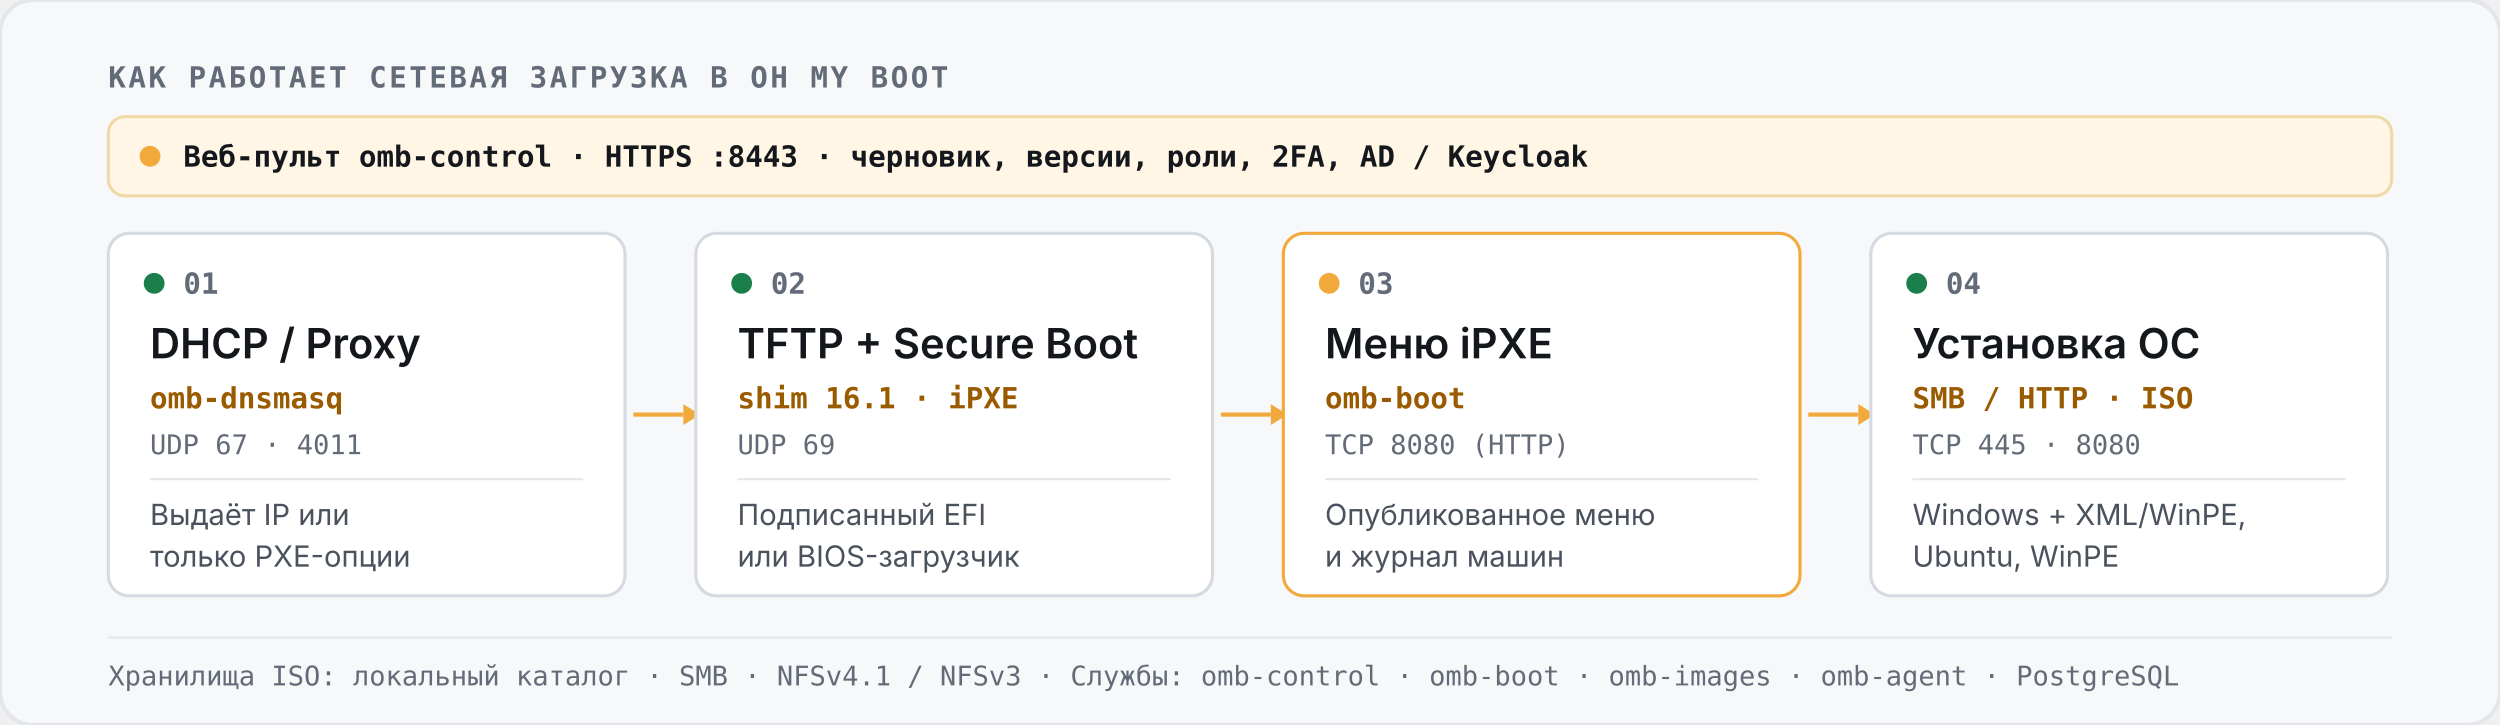
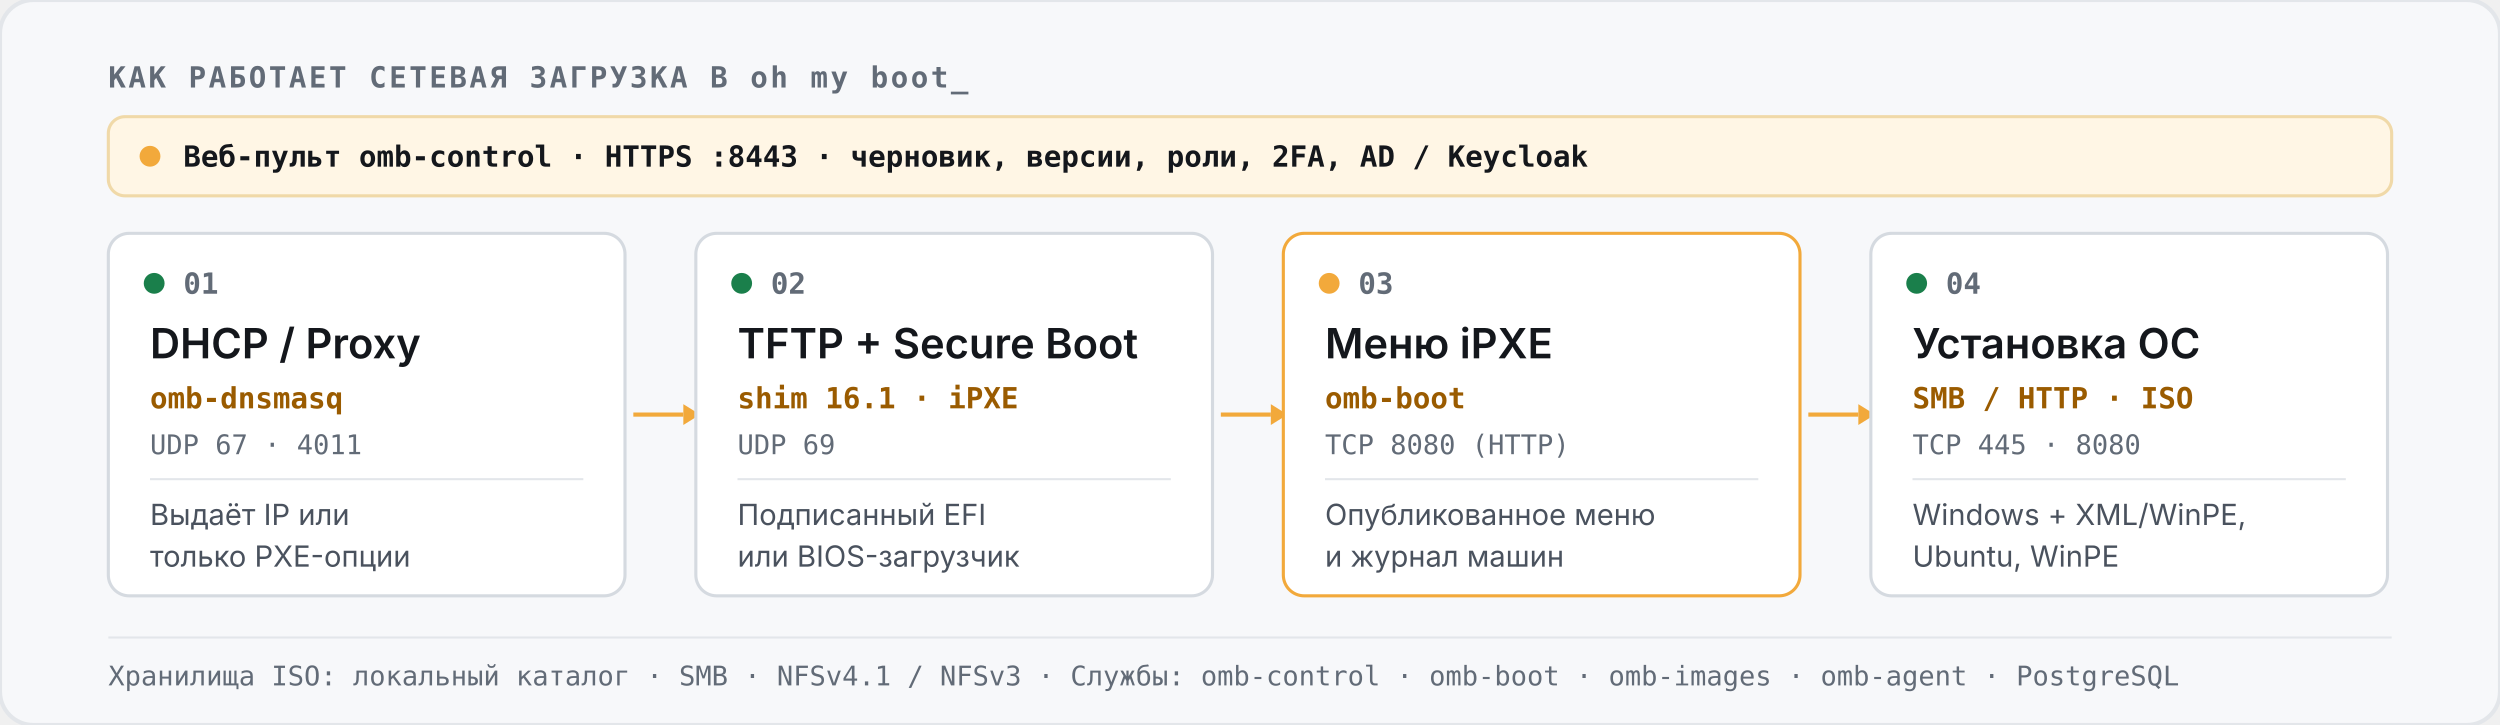
<svg xmlns="http://www.w3.org/2000/svg" width="1200" height="348" viewBox="0 0 1200 348" role="img" aria-labelledby="title desc">
  <rect width="1200" height="348" rx="16" fill="#F7F8FA" stroke="#E3E6EA" stroke-width="2" />
-   <text x="52" y="42" font-family="ui-monospace, SFMono-Regular, Menlo, Consolas, monospace" font-size="14" font-weight="700" letter-spacing="1.2" fill="#626B77">КАК РАБОТАЕТ СЕТЕВАЯ ЗАГРУЗКА В OH MY BOOT</text>
+   <text x="52" y="42" font-family="ui-monospace, SFMono-Regular, Menlo, Consolas, monospace" font-size="14" font-weight="700" letter-spacing="1.2" fill="#626B77">КАК РАБОТАЕТ СЕТЕВАЯ ЗАГРУЗКА В oh my boot_</text>
  <g transform="translate(52 56)">
    <rect width="1096" height="38" rx="8" fill="#FFF6E5" stroke="#F0D9A8" stroke-width="1.5" />
    <circle cx="20" cy="19" r="5" fill="#F2A93B" />
    <text x="36" y="24" font-family="ui-monospace, SFMono-Regular, Menlo, Consolas, monospace" font-size="14" font-weight="600" fill="#14171C">Веб-пульт omb-control · HTTPS :8443 · черновик, версии, роли, 2FA, AD / Keycloak</text>
  </g>
  <g transform="translate(52 112)">
    <rect width="248" height="174" rx="10" fill="#FFFFFF" stroke="#D5DAE0" stroke-width="1.5" />
    <circle cx="22" cy="24" r="5" fill="#1A7F4B" />
    <text x="36" y="29" font-family="ui-monospace, SFMono-Regular, Menlo, Consolas, monospace" font-size="14" font-weight="700" fill="#626B77">01</text>
    <text x="20" y="60" font-family="-apple-system, BlinkMacSystemFont, 'Segoe UI', system-ui, sans-serif" font-size="20" font-weight="600" fill="#14171C">DHCP / Proxy</text>
    <text x="20" y="84" font-family="ui-monospace, SFMono-Regular, Menlo, Consolas, monospace" font-size="14" font-weight="600" fill="#9A5B00">omb-dnsmasq</text>
    <text x="20" y="106" font-family="ui-monospace, SFMono-Regular, Menlo, Consolas, monospace" font-size="13" fill="#626B77">UDP 67 · 4011</text>
    <line x1="20" y1="118" x2="228" y2="118" stroke="#E3E6EA" stroke-width="1" />
    <text x="20" y="140" font-family="-apple-system, BlinkMacSystemFont, 'Segoe UI', system-ui, sans-serif" font-size="14" fill="#4A525E">Выдаёт IP или</text>
    <text x="20" y="160" font-family="-apple-system, BlinkMacSystemFont, 'Segoe UI', system-ui, sans-serif" font-size="14" fill="#4A525E">только PXE-опции</text>
  </g>
  <line x1="304" y1="199" x2="328" y2="199" stroke="#F2A93B" stroke-width="2" />
  <polygon points="328,194 336,199 328,204" fill="#F2A93B" />
  <g transform="translate(334 112)">
    <rect width="248" height="174" rx="10" fill="#FFFFFF" stroke="#D5DAE0" stroke-width="1.5" />
    <circle cx="22" cy="24" r="5" fill="#1A7F4B" />
    <text x="36" y="29" font-family="ui-monospace, SFMono-Regular, Menlo, Consolas, monospace" font-size="14" font-weight="700" fill="#626B77">02</text>
    <text x="20" y="60" font-family="-apple-system, BlinkMacSystemFont, 'Segoe UI', system-ui, sans-serif" font-size="20" font-weight="600" fill="#14171C">TFTP + Secure Boot</text>
    <text x="20" y="84" font-family="ui-monospace, SFMono-Regular, Menlo, Consolas, monospace" font-size="14" font-weight="600" fill="#9A5B00">shim 16.1 · iPXE</text>
    <text x="20" y="106" font-family="ui-monospace, SFMono-Regular, Menlo, Consolas, monospace" font-size="13" fill="#626B77">UDP 69</text>
    <line x1="20" y1="118" x2="228" y2="118" stroke="#E3E6EA" stroke-width="1" />
    <text x="20" y="140" font-family="-apple-system, BlinkMacSystemFont, 'Segoe UI', system-ui, sans-serif" font-size="14" fill="#4A525E">Подписанный EFI</text>
    <text x="20" y="160" font-family="-apple-system, BlinkMacSystemFont, 'Segoe UI', system-ui, sans-serif" font-size="14" fill="#4A525E">или BIOS-загрузчик</text>
  </g>
  <line x1="586" y1="199" x2="610" y2="199" stroke="#F2A93B" stroke-width="2" />
  <polygon points="610,194 618,199 610,204" fill="#F2A93B" />
  <g transform="translate(616 112)">
    <rect width="248" height="174" rx="10" fill="#FFFFFF" stroke="#F2A93B" stroke-width="1.5" />
    <circle cx="22" cy="24" r="5" fill="#F2A93B" />
    <text x="36" y="29" font-family="ui-monospace, SFMono-Regular, Menlo, Consolas, monospace" font-size="14" font-weight="700" fill="#626B77">03</text>
    <text x="20" y="60" font-family="-apple-system, BlinkMacSystemFont, 'Segoe UI', system-ui, sans-serif" font-size="20" font-weight="600" fill="#14171C">Меню iPXE</text>
    <text x="20" y="84" font-family="ui-monospace, SFMono-Regular, Menlo, Consolas, monospace" font-size="14" font-weight="600" fill="#9A5B00">omb-boot</text>
    <text x="20" y="106" font-family="ui-monospace, SFMono-Regular, Menlo, Consolas, monospace" font-size="13" fill="#626B77">TCP 8080 (HTTP)</text>
    <line x1="20" y1="118" x2="228" y2="118" stroke="#E3E6EA" stroke-width="1" />
    <text x="20" y="140" font-family="-apple-system, BlinkMacSystemFont, 'Segoe UI', system-ui, sans-serif" font-size="14" fill="#4A525E">Опубликованное меню</text>
    <text x="20" y="160" font-family="-apple-system, BlinkMacSystemFont, 'Segoe UI', system-ui, sans-serif" font-size="14" fill="#4A525E">и журнал машин</text>
  </g>
  <line x1="868" y1="199" x2="892" y2="199" stroke="#F2A93B" stroke-width="2" />
  <polygon points="892,194 900,199 892,204" fill="#F2A93B" />
  <g transform="translate(898 112)">
    <rect width="248" height="174" rx="10" fill="#FFFFFF" stroke="#D5DAE0" stroke-width="1.5" />
    <circle cx="22" cy="24" r="5" fill="#1A7F4B" />
    <text x="36" y="29" font-family="ui-monospace, SFMono-Regular, Menlo, Consolas, monospace" font-size="14" font-weight="700" fill="#626B77">04</text>
    <text x="20" y="60" font-family="-apple-system, BlinkMacSystemFont, 'Segoe UI', system-ui, sans-serif" font-size="20" font-weight="600" fill="#14171C">Установка ОС</text>
    <text x="20" y="84" font-family="ui-monospace, SFMono-Regular, Menlo, Consolas, monospace" font-size="14" font-weight="600" fill="#9A5B00">SMB / HTTP · ISO</text>
    <text x="20" y="106" font-family="ui-monospace, SFMono-Regular, Menlo, Consolas, monospace" font-size="13" fill="#626B77">TCP 445 · 8080</text>
    <line x1="20" y1="118" x2="228" y2="118" stroke="#E3E6EA" stroke-width="1" />
    <text x="20" y="140" font-family="-apple-system, BlinkMacSystemFont, 'Segoe UI', system-ui, sans-serif" font-size="14" fill="#4A525E">Windows + XML/WinPE,</text>
    <text x="20" y="160" font-family="-apple-system, BlinkMacSystemFont, 'Segoe UI', system-ui, sans-serif" font-size="14" fill="#4A525E">Ubuntu, WinPE</text>
  </g>
  <line x1="52" y1="306" x2="1148" y2="306" stroke="#E3E6EA" stroke-width="1" />
  <text x="52" y="329" font-family="ui-monospace, SFMono-Regular, Menlo, Consolas, monospace" font-size="13" fill="#626B77">Хранилища ISO: локальный каталог · SMB · NFSv4.1 / NFSv3   ·   Службы: omb-control · omb-boot · omb-images · omb-agent · PostgreSQL</text>
</svg>
